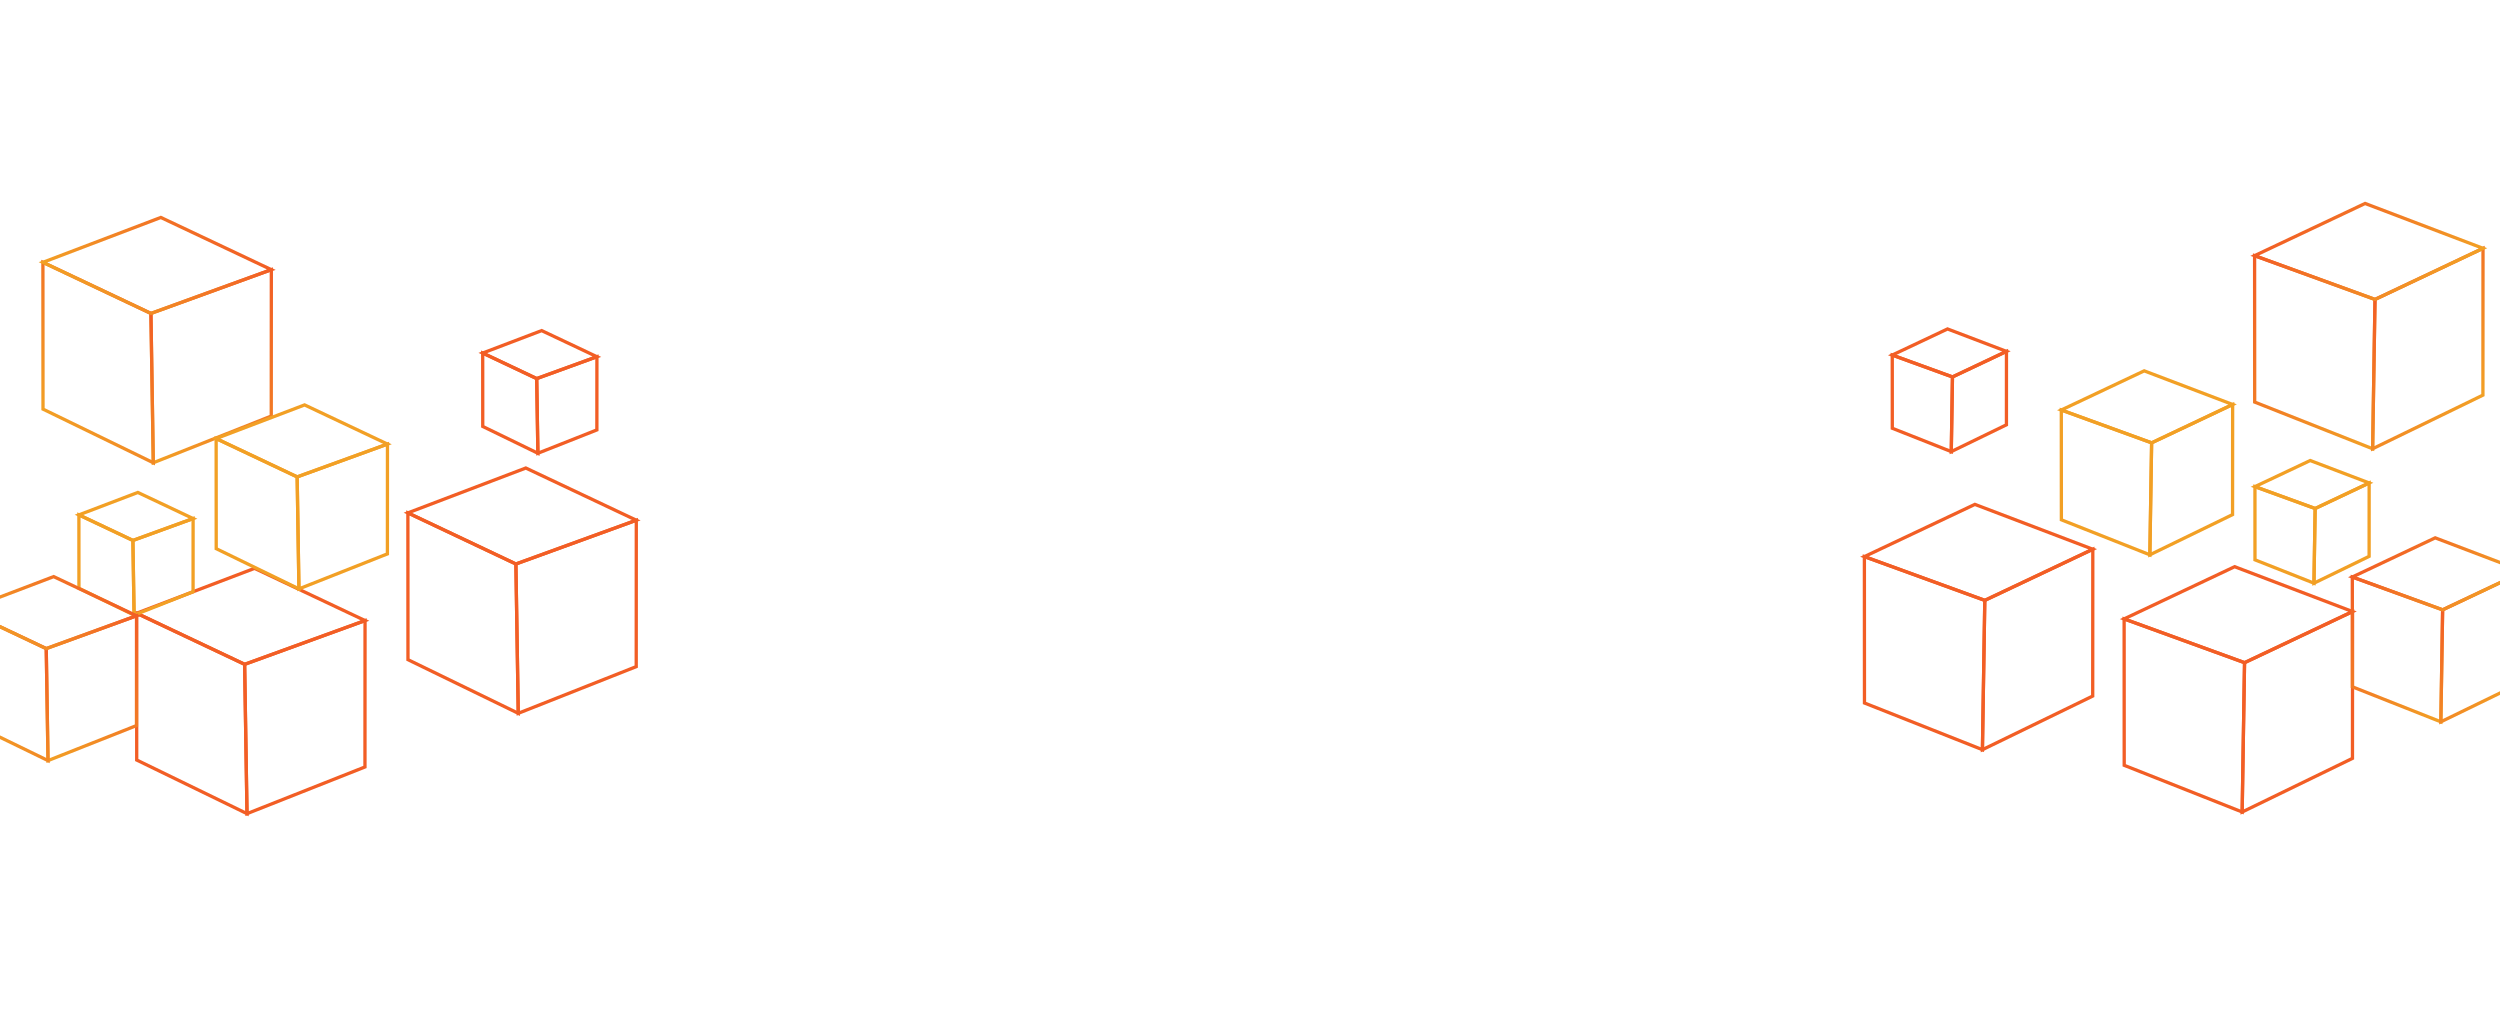
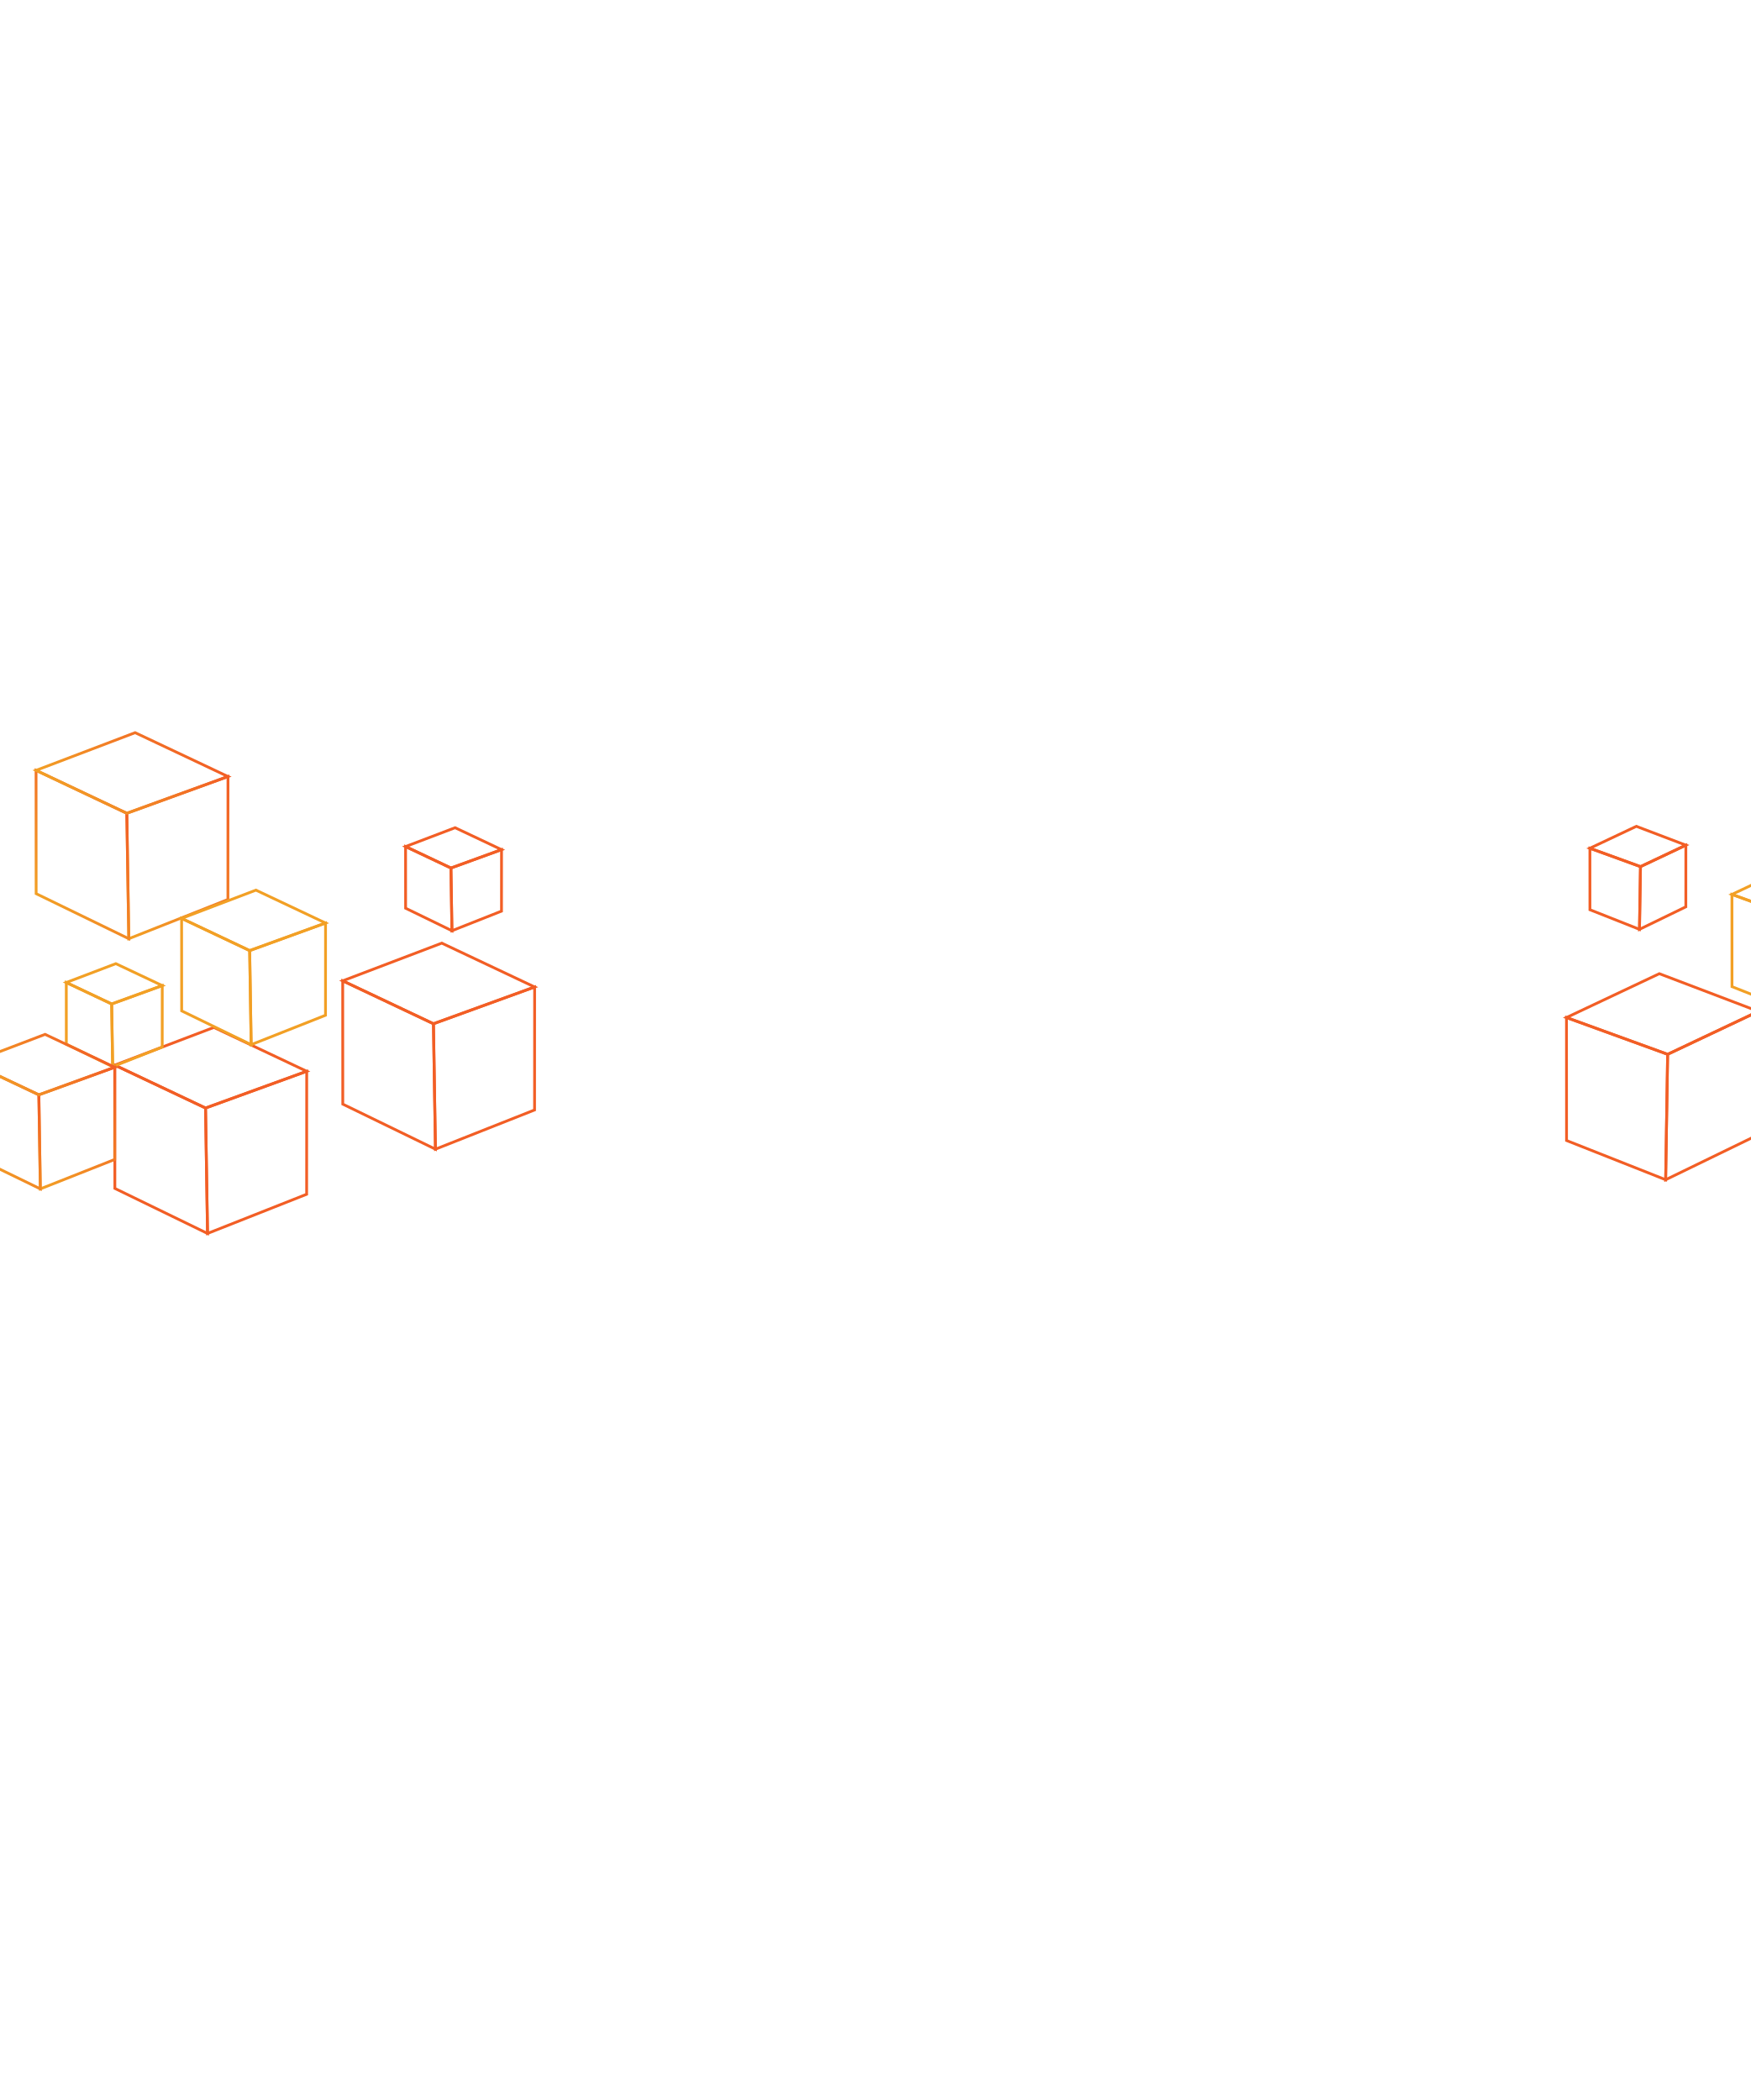
- <svg xmlns="http://www.w3.org/2000/svg" width="1512" height="617" viewBox="0 0 1512 617" fill="none">
+ <svg xmlns="http://www.w3.org/2000/svg" width="1000" height="1200" viewBox="0 0 1260 720" fill="none" style="background-color:#F5F5F5">
  <path d="M1127.63 425.174L1127.58 336.633L1200.4 363.102L1198.97 453.407L1127.63 425.174Z" stroke="#F25E25" stroke-width="2" stroke-miterlimit="10" />
  <path d="M1198.97 453.407L1265.67 420.975L1265.73 332.191L1200.4 363.102L1198.97 453.407Z" stroke="#F25E25" stroke-width="2" stroke-miterlimit="10" />
  <path d="M1127.58 336.633L1194.41 305.054L1265.73 332.191L1200.4 363.102L1127.58 336.633Z" stroke="#F25E25" stroke-width="2" stroke-miterlimit="10" />
  <path d="M1284.72 462.86L1284.67 374.318L1357.5 400.787L1356.06 491.093L1284.72 462.86Z" stroke="#F25E25" stroke-width="2" stroke-miterlimit="10" />
  <path d="M1356.06 491.093L1422.77 458.66L1422.82 369.877L1357.5 400.787L1356.06 491.093Z" stroke="#F25E25" stroke-width="2" stroke-miterlimit="10" />
  <path d="M1284.67 374.318L1351.51 342.74L1422.82 369.877L1357.5 400.787L1284.67 374.318Z" stroke="#F25E25" stroke-width="2" stroke-miterlimit="10" />
  <path d="M1363.63 243.174L1363.58 154.633L1436.4 181.102L1434.97 271.407L1363.63 243.174Z" stroke="url(#paint0_linear_0_1)" stroke-width="2" stroke-miterlimit="10" />
  <path d="M1434.97 271.407L1501.67 238.975L1501.73 150.191L1436.4 181.101L1434.97 271.407Z" stroke="url(#paint1_linear_0_1)" stroke-width="2" stroke-miterlimit="10" />
  <path d="M1363.58 154.633L1430.41 123.054L1501.73 150.191L1436.4 181.102L1363.58 154.633Z" stroke="url(#paint2_linear_0_1)" stroke-width="2" stroke-miterlimit="10" />
  <path d="M1144.46 259.012L1144.44 214.741L1180.85 227.975L1180.13 273.128L1144.46 259.012Z" stroke="#F25E25" stroke-width="2" stroke-miterlimit="10" />
  <path d="M1180.13 273.128L1213.49 256.912L1213.51 212.52L1180.85 227.975L1180.13 273.128Z" stroke="#F25E25" stroke-width="2" stroke-miterlimit="10" />
  <path d="M1144.44 214.741L1177.86 198.952L1213.51 212.52L1180.85 227.975L1144.44 214.741Z" stroke="#F25E25" stroke-width="2" stroke-miterlimit="10" />
  <path d="M1363.81 338.587L1363.79 294.316L1400.2 307.551L1399.48 352.704L1363.81 338.587Z" stroke="#F2A025" stroke-width="2" stroke-miterlimit="10" />
  <path d="M1399.48 352.704L1432.84 336.488L1432.86 292.096L1400.2 307.551L1399.48 352.704Z" stroke="#F2A025" stroke-width="2" stroke-miterlimit="10" />
  <path d="M1363.79 294.316L1397.21 278.527L1432.86 292.096L1400.2 307.551L1363.79 294.316Z" stroke="#F2A025" stroke-width="2" stroke-miterlimit="10" />
  <path d="M1246.72 314.38L1246.68 247.974L1301.3 267.826L1300.23 335.555L1246.72 314.38Z" stroke="#F2A025" stroke-width="2" stroke-miterlimit="10" />
  <path d="M1300.23 335.555L1350.25 311.231L1350.3 244.643L1301.3 267.826L1300.23 335.555Z" stroke="#F2A025" stroke-width="2" stroke-miterlimit="10" />
  <path d="M1246.68 247.974L1296.81 224.291L1350.3 244.643L1301.3 267.826L1246.68 247.974Z" stroke="#F2A025" stroke-width="2" stroke-miterlimit="10" />
  <path d="M1422.72 415.381L1422.68 348.975L1477.3 368.826L1476.23 436.555L1422.72 415.381Z" stroke="url(#paint3_linear_0_1)" stroke-width="2" stroke-miterlimit="10" />
  <path d="M1476.23 436.555L1526.25 412.231L1526.3 345.643L1477.3 368.826L1476.23 436.555Z" stroke="url(#paint4_linear_0_1)" stroke-width="2" stroke-miterlimit="10" />
  <path d="M1422.68 348.975L1472.81 325.291L1526.3 345.644L1477.3 368.826L1422.68 348.975Z" stroke="url(#paint5_linear_0_1)" stroke-width="2" stroke-miterlimit="10" />
  <path d="M384.787 403.174L384.835 314.633L312.011 341.102L313.444 431.407L384.787 403.174Z" stroke="#F25E25" stroke-width="2" stroke-miterlimit="10" />
  <path d="M313.444 431.407L246.741 398.975L246.684 310.192L312.011 341.102L313.444 431.407Z" stroke="#F25E25" stroke-width="2" stroke-miterlimit="10" />
  <path d="M384.835 314.633L318.001 283.055L246.684 310.192L312.011 341.102L384.835 314.633Z" stroke="#F25E25" stroke-width="2" stroke-miterlimit="10" />
  <path d="M220.729 463.86L220.777 375.318L147.953 401.787L149.386 492.093L220.729 463.86Z" stroke="#F25E25" stroke-width="2" stroke-miterlimit="10" />
  <path d="M149.386 492.093L82.683 459.661L82.626 370.877L147.953 401.787L149.386 492.093Z" stroke="#F25E25" stroke-width="2" stroke-miterlimit="10" />
  <path d="M220.777 375.318L153.942 343.74L82.626 370.877L147.953 401.787L220.777 375.318Z" stroke="#F25E25" stroke-width="2" stroke-miterlimit="10" />
  <path d="M164.056 251.638L164.104 163.096L91.281 189.565L92.713 279.871L164.056 251.638Z" stroke="url(#paint6_linear_0_1)" stroke-width="2" stroke-miterlimit="10" />
  <path d="M92.713 279.871L26.011 247.438L25.953 158.655L91.281 189.565L92.713 279.871Z" stroke="url(#paint7_linear_0_1)" stroke-width="2" stroke-miterlimit="10" />
  <path d="M164.104 163.096L97.27 131.518L25.953 158.655L91.281 189.565L164.104 163.096Z" stroke="url(#paint8_linear_0_1)" stroke-width="2" stroke-miterlimit="10" />
  <path d="M360.987 260.012L361.011 215.741L324.599 228.976L325.316 274.129L360.987 260.012Z" stroke="#F25E25" stroke-width="2" stroke-miterlimit="10" />
  <path d="M325.316 274.129L291.964 257.912L291.936 213.521L324.599 228.976L325.316 274.129Z" stroke="#F25E25" stroke-width="2" stroke-miterlimit="10" />
  <path d="M361.011 215.741L327.594 199.952L291.936 213.521L324.599 228.976L361.011 215.741Z" stroke="#F25E25" stroke-width="2" stroke-miterlimit="10" />
  <path d="M116.768 357.893L116.792 313.623L80.38 326.857L81.096 372.01L116.768 357.893Z" stroke="#F2A025" stroke-width="2" stroke-miterlimit="10" />
  <path d="M81.096 372.01L47.745 355.794L47.716 311.402L80.38 326.857L81.096 372.01Z" stroke="#F2A025" stroke-width="2" stroke-miterlimit="10" />
  <path d="M116.792 313.623L83.374 297.834L47.716 311.402L80.38 326.857L116.792 313.623Z" stroke="#F2A025" stroke-width="2" stroke-miterlimit="10" />
  <path d="M234.302 334.984L234.338 268.578L179.72 288.429L180.795 356.159L234.302 334.984Z" stroke="#F2A025" stroke-width="2" stroke-miterlimit="10" />
  <path d="M180.795 356.159L130.768 331.834L130.725 265.247L179.72 288.429L180.795 356.159Z" stroke="#F2A025" stroke-width="2" stroke-miterlimit="10" />
  <path d="M234.338 268.578L184.212 244.894L130.725 265.247L179.72 288.429L234.338 268.578Z" stroke="#F2A025" stroke-width="2" stroke-miterlimit="10" />
  <path d="M82.546 438.825L82.582 372.419L27.964 392.271L29.038 460L82.546 438.825Z" stroke="url(#paint9_linear_0_1)" stroke-width="2" stroke-miterlimit="10" />
  <path d="M29.038 460L-20.989 435.676L-21.032 369.088L27.964 392.271L29.038 460Z" stroke="url(#paint10_linear_0_1)" stroke-width="2" stroke-miterlimit="10" />
  <path d="M82.582 372.419L32.456 348.736L-21.032 369.088L27.964 392.271L82.582 372.419Z" stroke="url(#paint11_linear_0_1)" stroke-width="2" stroke-miterlimit="10" />
  <defs>
    <linearGradient id="paint0_linear_0_1" x1="1350.32" y1="170.437" x2="1449.71" y2="253.839" gradientUnits="userSpaceOnUse">
      <stop stop-color="#F25E25" />
      <stop offset="1" stop-color="#F2A025" />
    </linearGradient>
    <linearGradient id="paint1_linear_0_1" x1="1434.98" y1="182.798" x2="1501.78" y2="238.849" gradientUnits="userSpaceOnUse">
      <stop stop-color="#F25E25" />
      <stop offset="1" stop-color="#F2A025" />
    </linearGradient>
    <linearGradient id="paint2_linear_0_1" x1="1393.21" y1="119.317" x2="1472.1" y2="185.508" gradientUnits="userSpaceOnUse">
      <stop stop-color="#F25E25" />
      <stop offset="1" stop-color="#F2A025" />
    </linearGradient>
    <linearGradient id="paint3_linear_0_1" x1="1412.74" y1="360.828" x2="1487.28" y2="423.379" gradientUnits="userSpaceOnUse">
      <stop stop-color="#F25E25" />
      <stop offset="1" stop-color="#F2A025" />
    </linearGradient>
    <linearGradient id="paint4_linear_0_1" x1="1476.23" y1="370.098" x2="1526.33" y2="412.137" gradientUnits="userSpaceOnUse">
      <stop stop-color="#F25E25" />
      <stop offset="1" stop-color="#F2A025" />
    </linearGradient>
    <linearGradient id="paint5_linear_0_1" x1="1444.91" y1="322.487" x2="1504.07" y2="372.131" gradientUnits="userSpaceOnUse">
      <stop stop-color="#F25E25" />
      <stop offset="1" stop-color="#F2A025" />
    </linearGradient>
    <linearGradient id="paint6_linear_0_1" x1="177.366" y1="178.901" x2="77.971" y2="262.302" gradientUnits="userSpaceOnUse">
      <stop stop-color="#F25E25" />
      <stop offset="1" stop-color="#F2A025" />
    </linearGradient>
    <linearGradient id="paint7_linear_0_1" x1="92.704" y1="191.261" x2="25.905" y2="247.312" gradientUnits="userSpaceOnUse">
      <stop stop-color="#F25E25" />
      <stop offset="1" stop-color="#F2A025" />
    </linearGradient>
    <linearGradient id="paint8_linear_0_1" x1="134.47" y1="127.78" x2="55.587" y2="193.971" gradientUnits="userSpaceOnUse">
      <stop stop-color="#F25E25" />
      <stop offset="1" stop-color="#F2A025" />
    </linearGradient>
    <linearGradient id="paint9_linear_0_1" x1="92.528" y1="384.272" x2="17.982" y2="446.824" gradientUnits="userSpaceOnUse">
      <stop stop-color="#F25E25" />
      <stop offset="1" stop-color="#F2A025" />
    </linearGradient>
    <linearGradient id="paint10_linear_0_1" x1="29.031" y1="393.543" x2="-21.068" y2="435.581" gradientUnits="userSpaceOnUse">
      <stop stop-color="#F25E25" />
      <stop offset="1" stop-color="#F2A025" />
    </linearGradient>
    <linearGradient id="paint11_linear_0_1" x1="60.356" y1="345.932" x2="1.194" y2="395.575" gradientUnits="userSpaceOnUse">
      <stop stop-color="#F25E25" />
      <stop offset="1" stop-color="#F2A025" />
    </linearGradient>
  </defs>
</svg>
